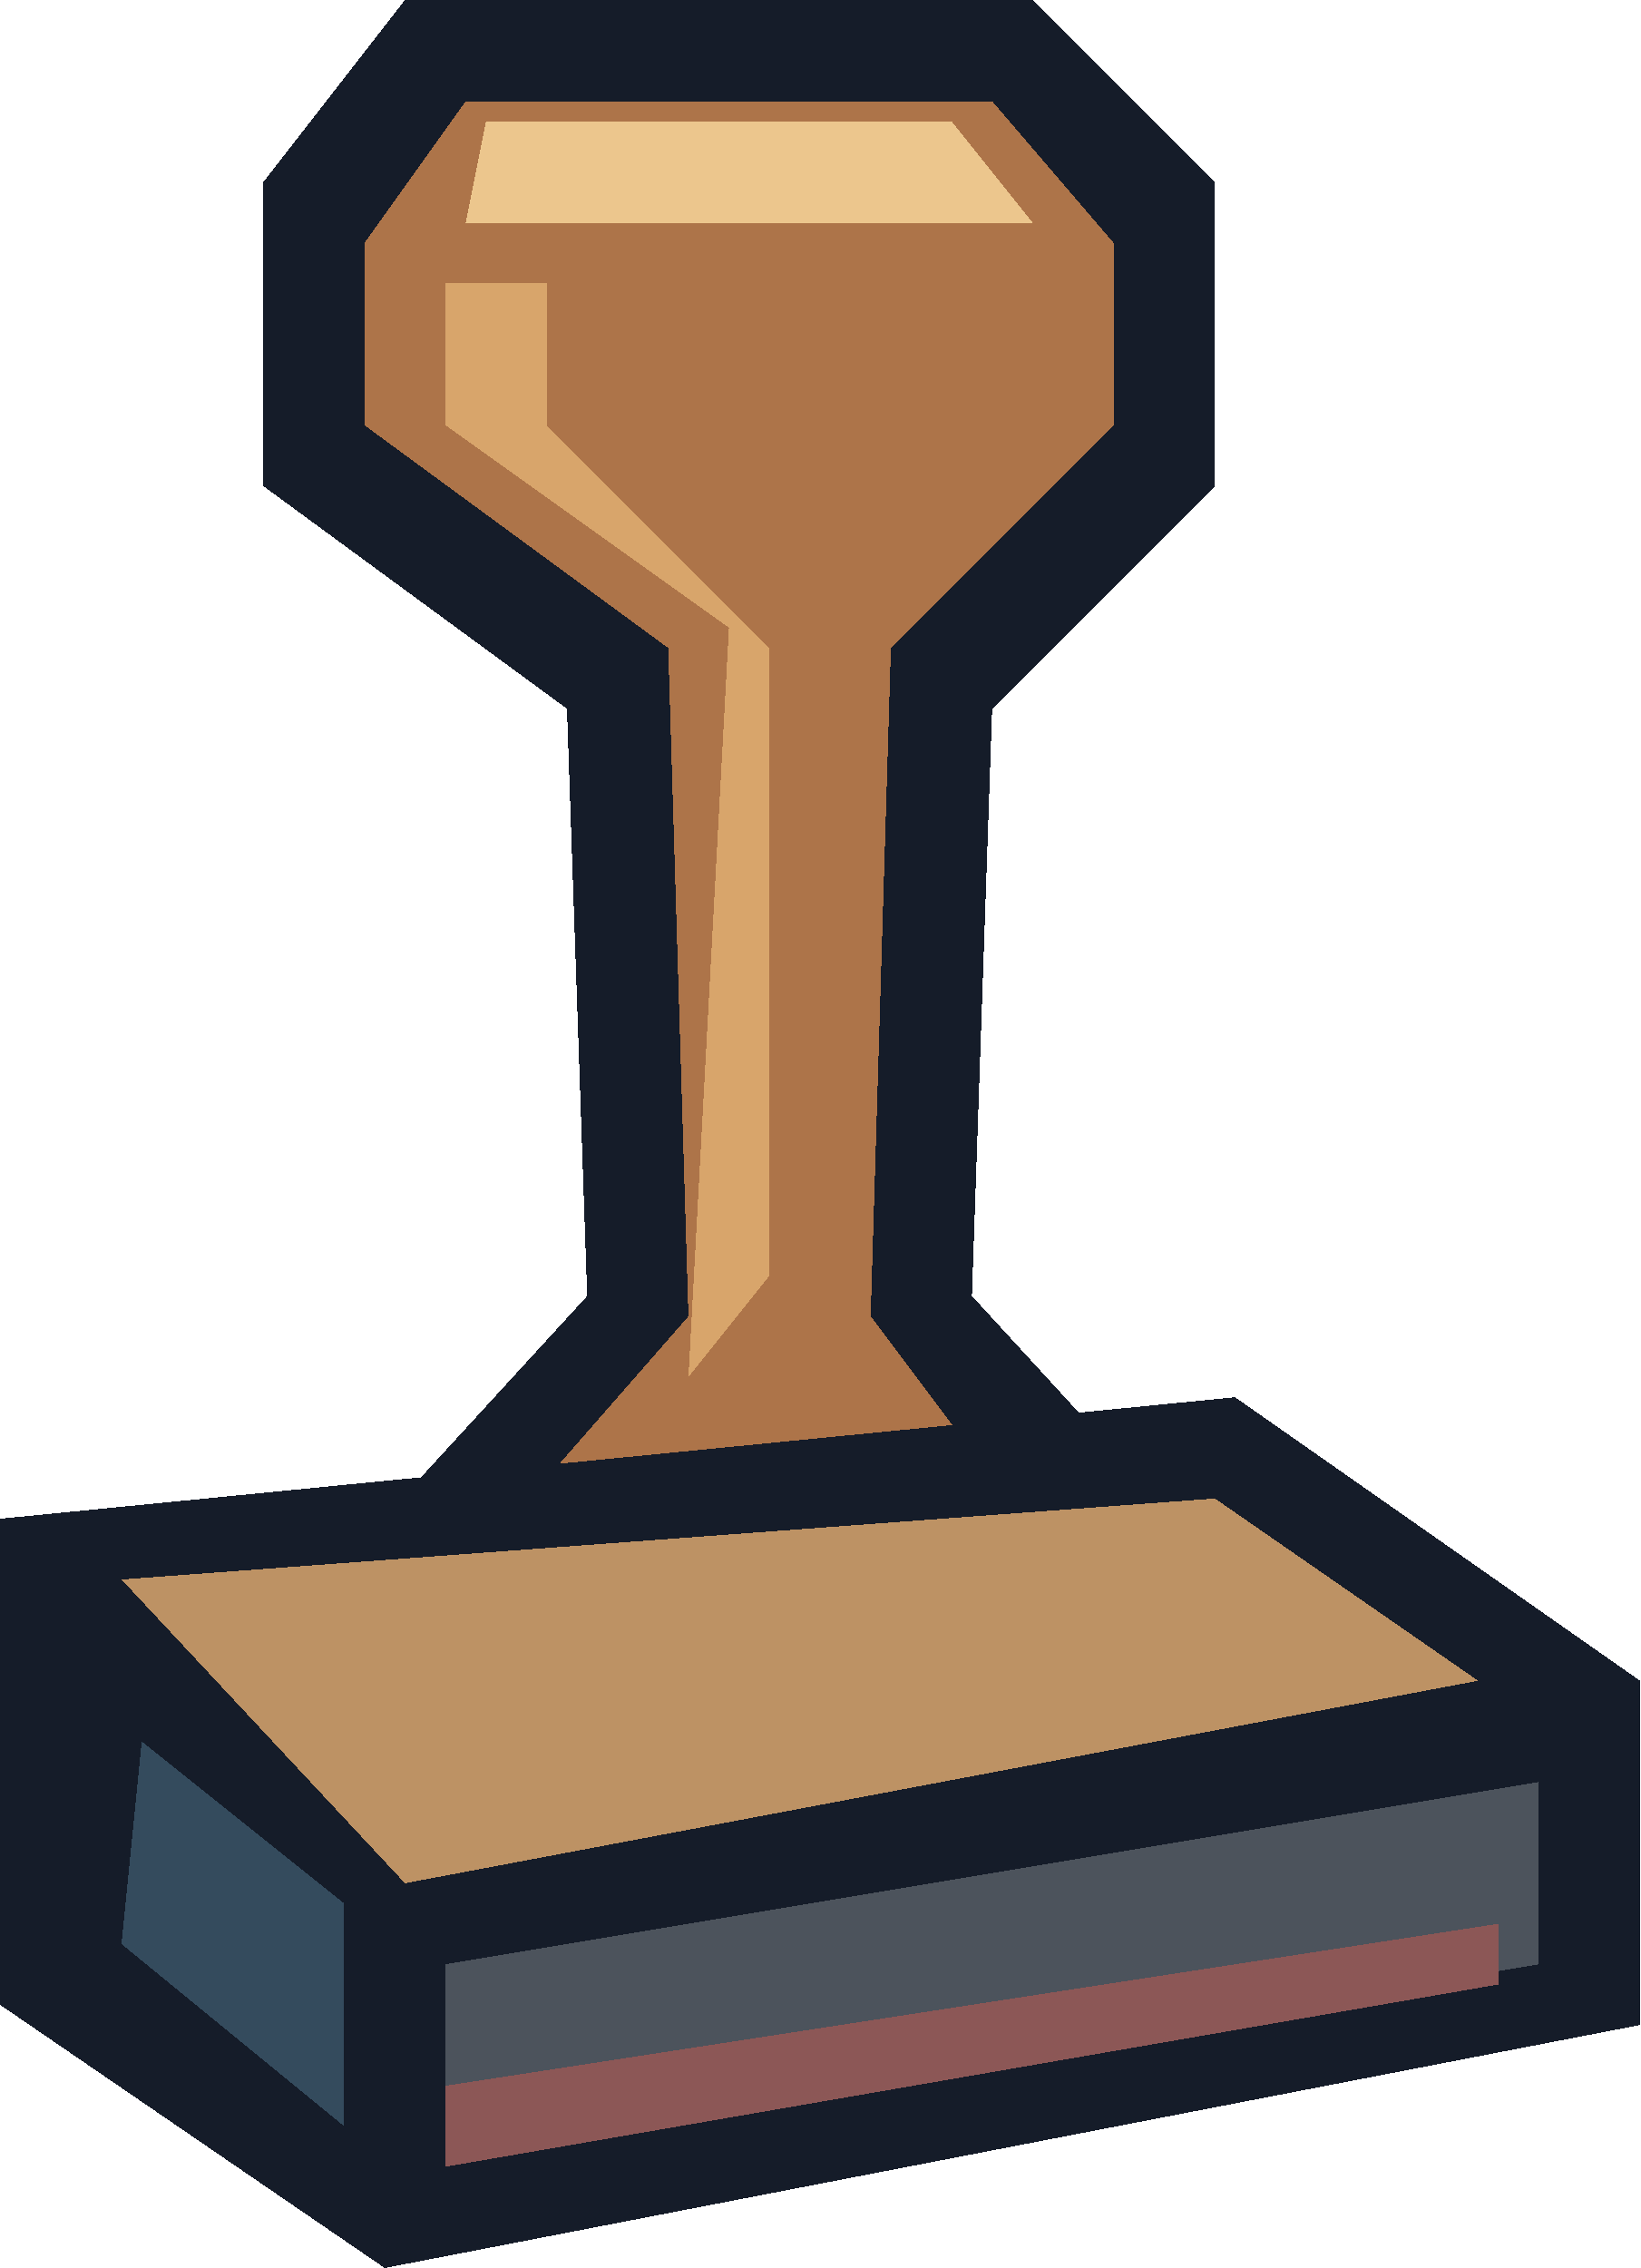
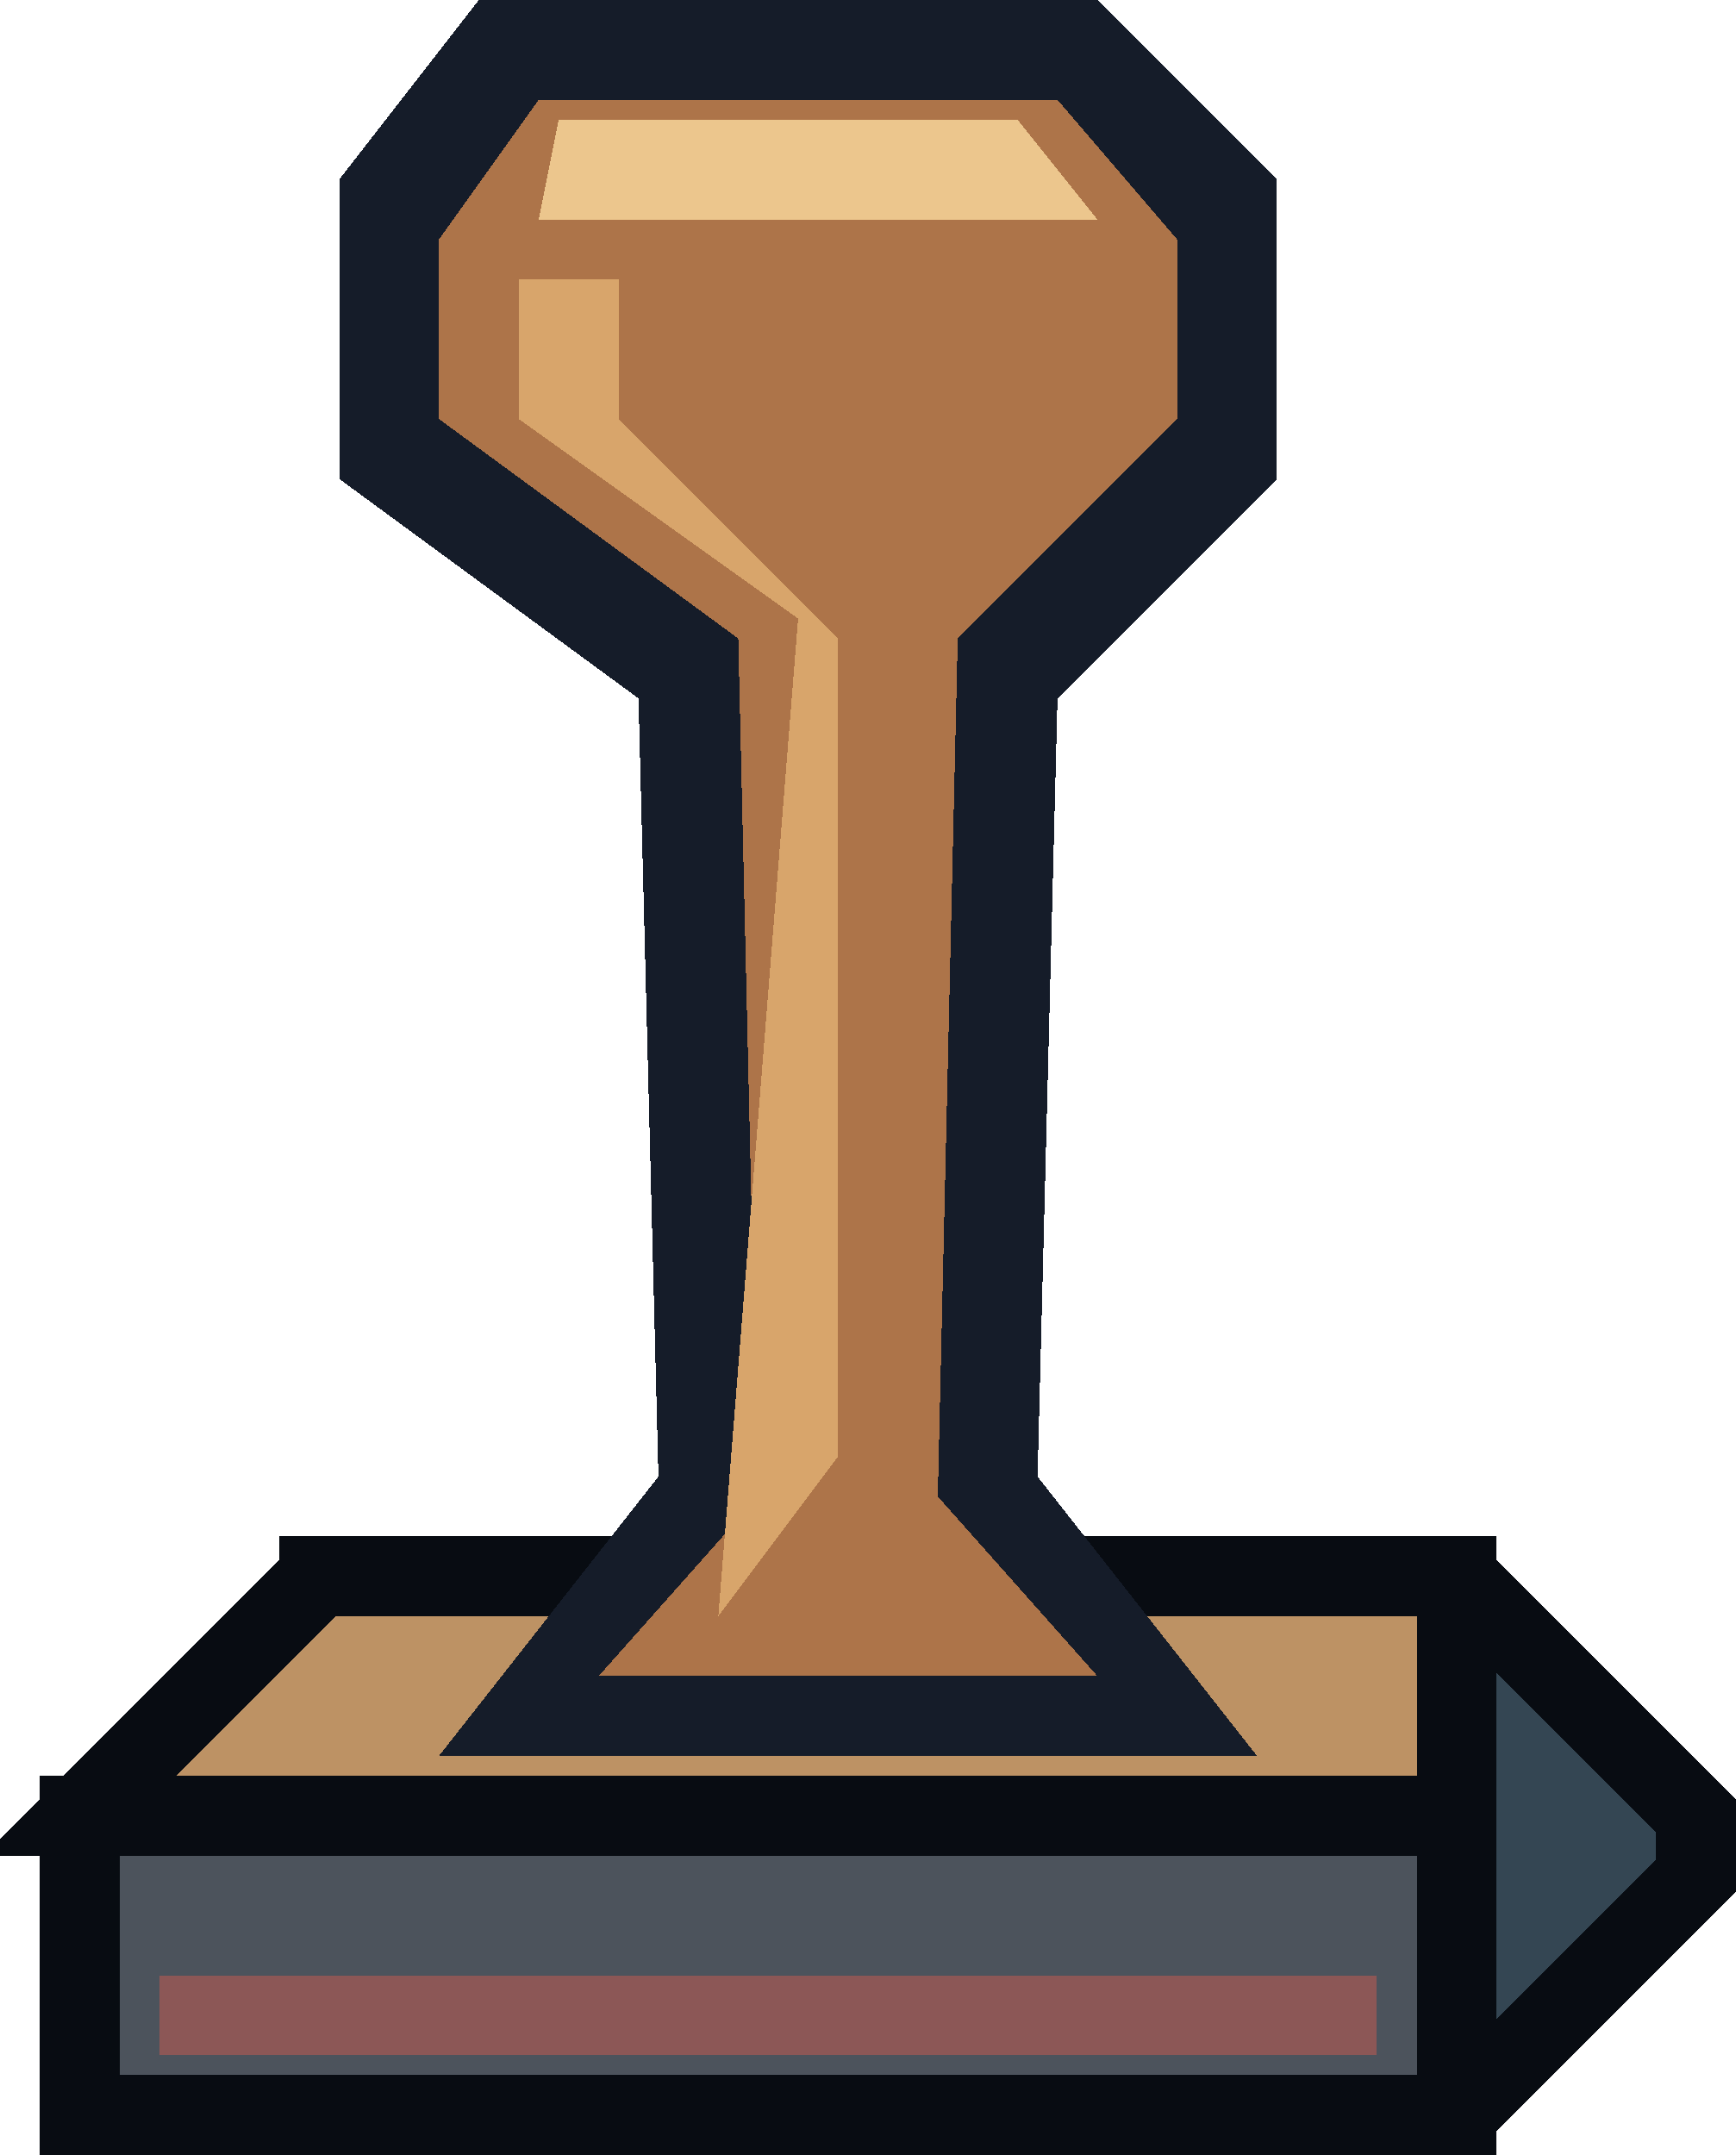
- <svg xmlns="http://www.w3.org/2000/svg" width="81" height="112" viewBox="26 8 81 112" shape-rendering="crispEdges">
-   <path d="M46 8H77L86 17V32L75 43L74 72L85 84H44L55 72L54 43L39 32V17Z" fill="#151c29" />
-   <path d="M49 13H75L81 20V29L70 40L69 73L75 81H53L60 73L59 40L44 29V20Z" fill="#ad7449" />
+ <svg xmlns="http://www.w3.org/2000/svg" width="87" height="108" viewBox="22 8 87 108" shape-rendering="crispEdges">
+   <path d="M38 87H95L107 99V102L95 114H38Z" fill="#344653" stroke="#080c12" stroke-width="4" />
+   <path d="M26 99H95V114H26Z" fill="#4c535c" stroke="#080c12" stroke-width="4" />
+   <path d="M26 99L38 87H95V99Z" fill="#bd9264" stroke="#080c12" stroke-width="4" />
+   <rect x="30" y="107" width="61" height="4" fill="#8c5756" />
+   <path d="M46 8H77L86 17V32L75 43L74 82L85 96H44L55 82L54 43L39 32V17Z" fill="#151c29" />
+   <path d="M49 13H75L81 20V29L70 40L69 83L77 92H52L60 83L59 40L44 29V20Z" fill="#ad7449" />
  <path d="M50 14H73L77 19H49Z" fill="#ecc68d" />
-   <path d="M48 22H53V29L64 40V71L60 76L62 39L48 29Z" fill="#d8a56b" />
-   <path d="M26 83L87 77L107 91V108L45 120L26 107Z" fill="#151c29" />
-   <path d="M32 86L86 82L99 91L46 101Z" fill="#bd9264" />
-   <path d="M33 94L43 102V113L32 104Z" fill="#344b5d" />
-   <path d="M48 105L102 96V105L48 114Z" fill="#4c535c" />
-   <path d="M48 111L100 103V106L48 115Z" fill="#8c5756" />
+   <path d="M48 22H53V29L64 40V81L58 89L62 39L48 29Z" fill="#d8a56b" />
</svg>
